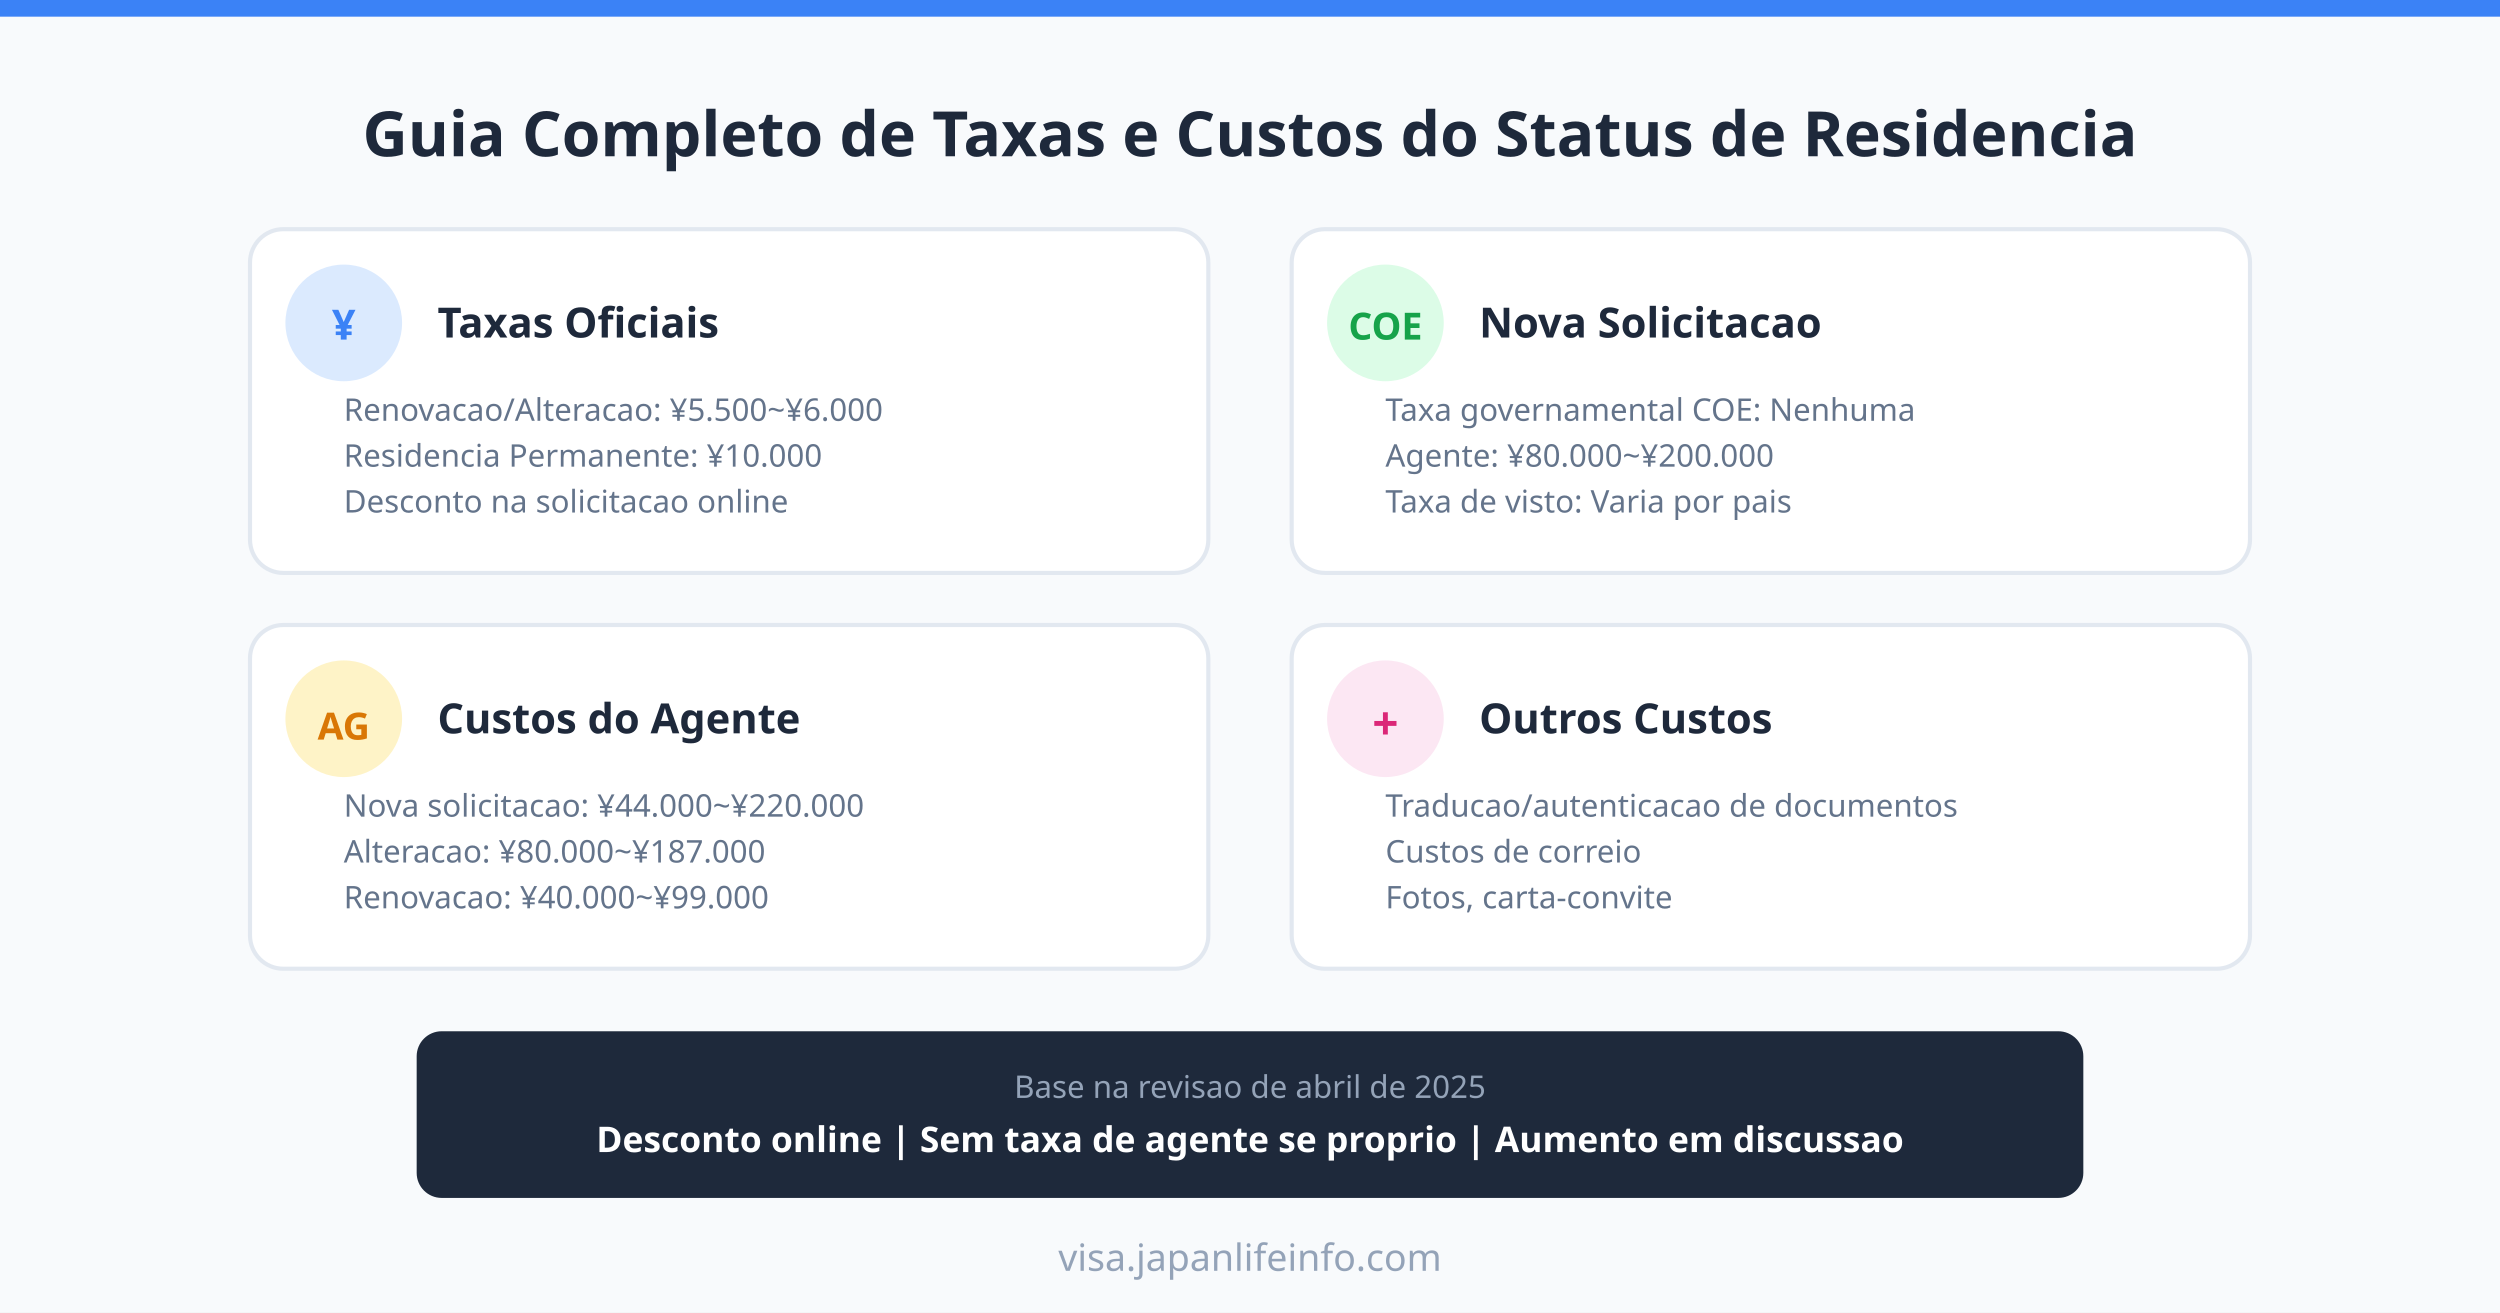
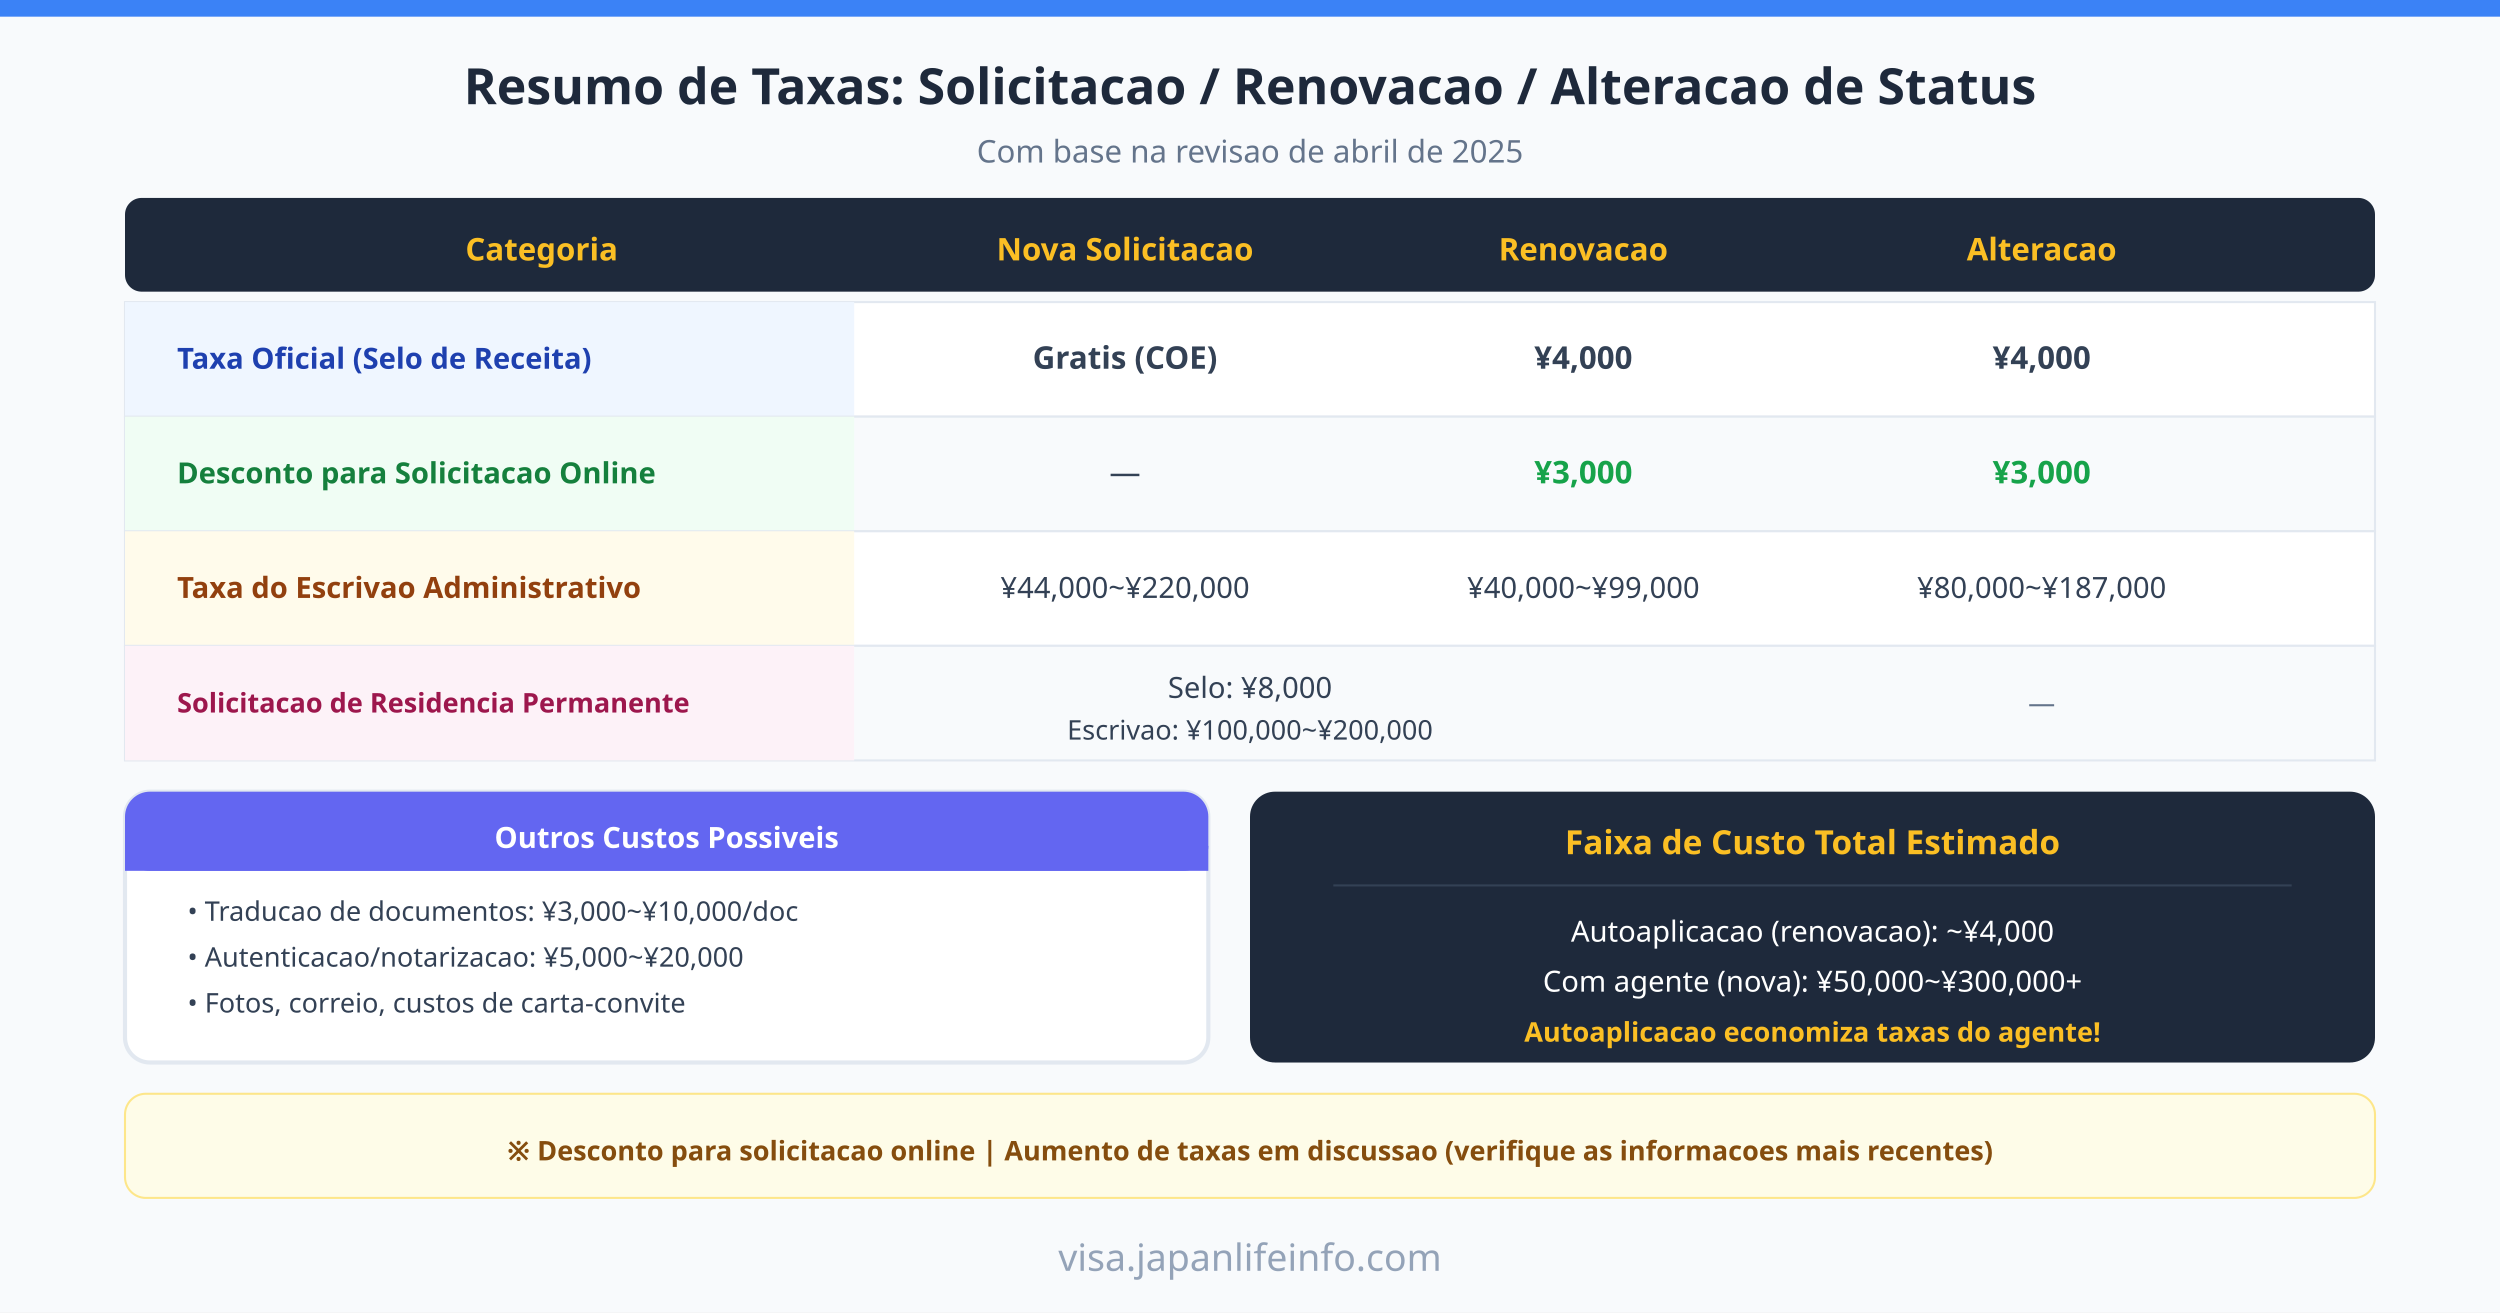
<svg xmlns="http://www.w3.org/2000/svg" width="1200" height="630" viewBox="0 0 1200 630" fill="none">
  <rect width="1200" height="630" fill="#f8fafc" />
  <rect width="1200" height="8" fill="url(#headerGradient)" />
-   <text x="600" y="75" text-anchor="middle" fill="#1e293b" font-family="sans-serif" font-size="30" font-weight="bold">Guia Completo de Taxas e Custos do Status de Residencia</text>
-   <g transform="translate(120, 110)">
-     <rect width="460" height="165" rx="16" fill="white" stroke="#e2e8f0" stroke-width="2" />
-     <circle cx="45" cy="45" r="28" fill="#dbeafe" />
-     <text x="45" y="53" text-anchor="middle" fill="#3b82f6" font-family="sans-serif" font-size="20" font-weight="bold">¥</text>
-     <text x="90" y="52" fill="#1e293b" font-family="sans-serif" font-size="20" font-weight="bold">Taxas Oficiais</text>
-     <text x="45" y="92" fill="#64748b" font-family="sans-serif" font-size="15">Renovacao/Alteracao: ¥5.500~¥6.000</text>
-     <text x="45" y="114" fill="#64748b" font-family="sans-serif" font-size="15">Residencia Permanente: ¥10.000</text>
-     <text x="45" y="136" fill="#64748b" font-family="sans-serif" font-size="15">Desconto na solicitacao online</text>
+   <text x="600" y="50" text-anchor="middle" fill="#1e293b" font-family="sans-serif" font-size="24" font-weight="bold">Resumo de Taxas: Solicitacao / Renovacao / Alteracao de Status</text>
+   <text x="600" y="78" text-anchor="middle" fill="#64748b" font-family="sans-serif" font-size="15">Com base na revisao de abril de 2025</text>
+   <g transform="translate(60, 95)">
+     <rect width="1080" height="45" rx="8" fill="#1e293b" />
+     <text x="200" y="30" text-anchor="middle" fill="#fbbf24" font-family="sans-serif" font-size="15" font-weight="bold">Categoria</text>
+     <text x="480" y="30" text-anchor="middle" fill="#fbbf24" font-family="sans-serif" font-size="15" font-weight="bold">Nova Solicitacao</text>
+     <text x="700" y="30" text-anchor="middle" fill="#fbbf24" font-family="sans-serif" font-size="15" font-weight="bold">Renovacao</text>
+     <text x="920" y="30" text-anchor="middle" fill="#fbbf24" font-family="sans-serif" font-size="15" font-weight="bold">Alteracao</text>
+     <rect y="50" width="1080" height="55" rx="0" fill="white" stroke="#e2e8f0" stroke-width="1" />
+     <rect y="50" width="350" height="55" fill="#eff6ff" />
+     <text x="25" y="82" fill="#1e40af" font-family="sans-serif" font-size="14" font-weight="bold">Taxa Oficial (Selo de Receita)</text>
+     <text x="480" y="82" text-anchor="middle" fill="#334155" font-family="sans-serif" font-size="15" font-weight="bold">Gratis (COE)</text>
+     <text x="700" y="82" text-anchor="middle" fill="#334155" font-family="sans-serif" font-size="15" font-weight="bold">¥4,000</text>
+     <text x="920" y="82" text-anchor="middle" fill="#334155" font-family="sans-serif" font-size="15" font-weight="bold">¥4,000</text>
+     <rect y="105" width="1080" height="55" rx="0" fill="#f8fafc" stroke="#e2e8f0" stroke-width="1" />
+     <rect y="105" width="350" height="55" fill="#f0fdf4" />
+     <text x="25" y="137" fill="#15803d" font-family="sans-serif" font-size="14" font-weight="bold">Desconto para Solicitacao Online</text>
+     <text x="480" y="137" text-anchor="middle" fill="#334155" font-family="sans-serif" font-size="15">—</text>
+     <text x="700" y="137" text-anchor="middle" fill="#16a34a" font-family="sans-serif" font-size="15" font-weight="bold">¥3,000</text>
+     <text x="920" y="137" text-anchor="middle" fill="#16a34a" font-family="sans-serif" font-size="15" font-weight="bold">¥3,000</text>
+     <rect y="160" width="1080" height="55" rx="0" fill="white" stroke="#e2e8f0" stroke-width="1" />
+     <rect y="160" width="350" height="55" fill="#fffbeb" />
+     <text x="25" y="192" fill="#92400e" font-family="sans-serif" font-size="14" font-weight="bold">Taxa do Escrivao Administrativo</text>
+     <text x="480" y="192" text-anchor="middle" fill="#334155" font-family="sans-serif" font-size="14">¥44,000~¥220,000</text>
+     <text x="700" y="192" text-anchor="middle" fill="#334155" font-family="sans-serif" font-size="14">¥40,000~¥99,000</text>
+     <text x="920" y="192" text-anchor="middle" fill="#334155" font-family="sans-serif" font-size="14">¥80,000~¥187,000</text>
+     <rect y="215" width="1080" height="55" rx="0" fill="#f8fafc" stroke="#e2e8f0" stroke-width="1" />
+     <rect y="215" width="350" height="55" fill="#fdf2f8" />
+     <text x="25" y="247" fill="#9d174d" font-family="sans-serif" font-size="13" font-weight="bold">Solicitacao de Residencia Permanente</text>
+     <text x="540" y="240" text-anchor="middle" fill="#334155" font-family="sans-serif" font-size="14">Selo: ¥8,000</text>
+     <text x="540" y="260" text-anchor="middle" fill="#334155" font-family="sans-serif" font-size="13">Escrivao: ¥100,000~¥200,000</text>
+     <text x="920" y="247" text-anchor="middle" fill="#64748b" font-family="sans-serif" font-size="13">—</text>
  </g>
-   <g transform="translate(620, 110)">
-     <rect width="460" height="165" rx="16" fill="white" stroke="#e2e8f0" stroke-width="2" />
-     <circle cx="45" cy="45" r="28" fill="#dcfce7" />
-     <text x="45" y="53" text-anchor="middle" fill="#16a34a" font-family="sans-serif" font-size="18" font-weight="bold">COE</text>
-     <text x="90" y="52" fill="#1e293b" font-family="sans-serif" font-size="20" font-weight="bold">Nova Solicitacao</text>
-     <text x="45" y="92" fill="#64748b" font-family="sans-serif" font-size="15">Taxa governamental COE: Nenhuma</text>
-     <text x="45" y="114" fill="#64748b" font-family="sans-serif" font-size="15">Agente: ¥80.000~¥200.000</text>
-     <text x="45" y="136" fill="#64748b" font-family="sans-serif" font-size="15">Taxa de visto: Varia por pais</text>
+   <g transform="translate(60, 380)">
+     <rect width="520" height="130" rx="12" fill="white" stroke="#e2e8f0" stroke-width="2" />
+     <rect width="520" height="38" rx="12" fill="#6366f1" />
+     <rect y="26" width="520" height="12" fill="#6366f1" />
+     <text x="260" y="27" text-anchor="middle" fill="white" font-family="sans-serif" font-size="14" font-weight="bold">Outros Custos Possiveis</text>
+     <text x="30" y="62" fill="#334155" font-family="sans-serif" font-size="13">• Traducao de documentos: ¥3,000~¥10,000/doc</text>
+     <text x="30" y="84" fill="#334155" font-family="sans-serif" font-size="13">• Autenticacao/notarizacao: ¥5,000~¥20,000</text>
+     <text x="30" y="106" fill="#334155" font-family="sans-serif" font-size="13">• Fotos, correio, custos de carta-convite</text>
  </g>
-   <g transform="translate(120, 300)">
-     <rect width="460" height="165" rx="16" fill="white" stroke="#e2e8f0" stroke-width="2" />
-     <circle cx="45" cy="45" r="28" fill="#fef3c7" />
-     <text x="45" y="55" text-anchor="middle" fill="#d97706" font-family="sans-serif" font-size="18" font-weight="bold">AG</text>
-     <text x="90" y="52" fill="#1e293b" font-family="sans-serif" font-size="20" font-weight="bold">Custos do Agente</text>
-     <text x="45" y="92" fill="#64748b" font-family="sans-serif" font-size="15">Nova solicitacao: ¥44.000~¥220.000</text>
-     <text x="45" y="114" fill="#64748b" font-family="sans-serif" font-size="15">Alteracao: ¥80.000~¥187.000</text>
-     <text x="45" y="136" fill="#64748b" font-family="sans-serif" font-size="15">Renovacao: ¥40.000~¥99.000</text>
+   <g transform="translate(600, 380)">
+     <rect width="540" height="130" rx="12" fill="#1e293b" />
+     <text x="270" y="30" text-anchor="middle" fill="#fbbf24" font-family="sans-serif" font-size="16" font-weight="bold">Faixa de Custo Total Estimado</text>
+     <line x1="40" y1="45" x2="500" y2="45" stroke="#334155" />
+     <text x="270" y="72" text-anchor="middle" fill="white" font-family="sans-serif" font-size="14">Autoaplicacao (renovacao): ~¥4,000</text>
+     <text x="270" y="96" text-anchor="middle" fill="white" font-family="sans-serif" font-size="14">Com agente (nova): ¥50,000~¥300,000+</text>
+     <text x="270" y="120" text-anchor="middle" fill="#fbbf24" font-family="sans-serif" font-size="13" font-weight="bold">Autoaplicacao economiza taxas do agente!</text>
  </g>
-   <g transform="translate(620, 300)">
-     <rect width="460" height="165" rx="16" fill="white" stroke="#e2e8f0" stroke-width="2" />
-     <circle cx="45" cy="45" r="28" fill="#fce7f3" />
-     <text x="45" y="55" text-anchor="middle" fill="#db2777" font-family="sans-serif" font-size="22" font-weight="bold">+</text>
-     <text x="90" y="52" fill="#1e293b" font-family="sans-serif" font-size="20" font-weight="bold">Outros Custos</text>
-     <text x="45" y="92" fill="#64748b" font-family="sans-serif" font-size="15">Traducao/autenticacao de documentos</text>
-     <text x="45" y="114" fill="#64748b" font-family="sans-serif" font-size="15">Custos de correio</text>
-     <text x="45" y="136" fill="#64748b" font-family="sans-serif" font-size="15">Fotos, carta-convite</text>
-   </g>
-   <g transform="translate(200, 495)">
-     <rect width="800" height="80" rx="12" fill="#1e293b" />
-     <text x="400" y="32" text-anchor="middle" fill="#94a3b8" font-family="sans-serif" font-size="15">Base na revisao de abril de 2025</text>
-     <text x="400" y="58" text-anchor="middle" fill="white" font-family="sans-serif" font-size="17" font-weight="bold">Desconto online | Sem taxa de agente se proprio | Aumento em discussao</text>
+   <g transform="translate(60, 525)">
+     <rect width="1080" height="50" rx="10" fill="#fefce8" stroke="#fde68a" stroke-width="1" />
+     <text x="540" y="32" text-anchor="middle" fill="#854d0e" font-family="sans-serif" font-size="13" font-weight="bold">※ Desconto para solicitacao online | Aumento de taxas em discussao (verifique as informacoes mais recentes)</text>
  </g>
  <text x="600" y="610" text-anchor="middle" fill="#94a3b8" font-family="sans-serif" font-size="18">visa.japanlifeinfo.com</text>
  <defs>
    <linearGradient id="headerGradient" x1="0" y1="0" x2="1200" y2="0">
      <stop offset="0%" stop-color="#3b82f6" />
      <stop offset="50%" stop-color="#8b5cf6" />
      <stop offset="100%" stop-color="#10b981" />
    </linearGradient>
  </defs>
</svg>
